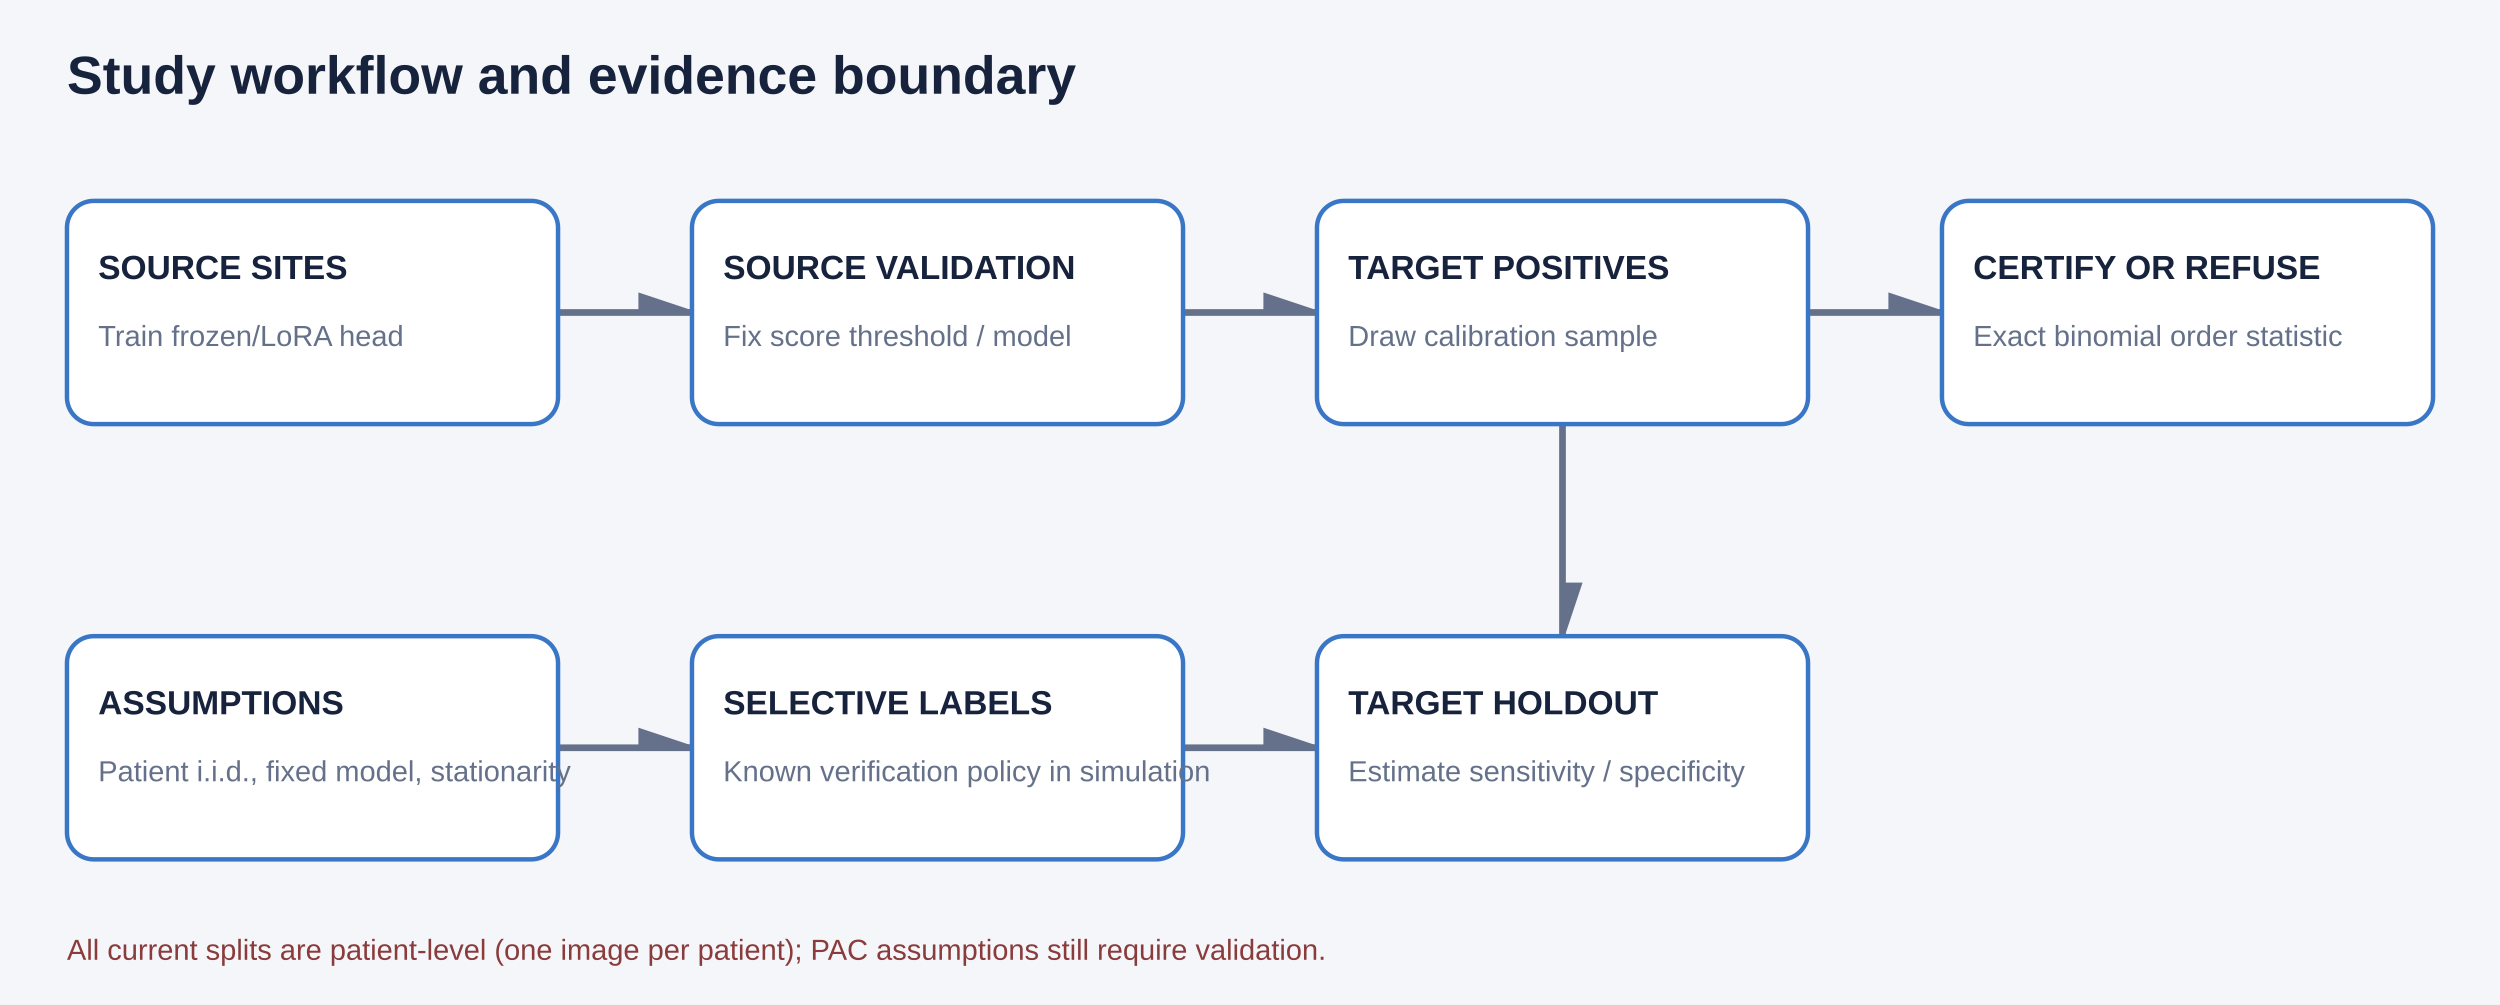
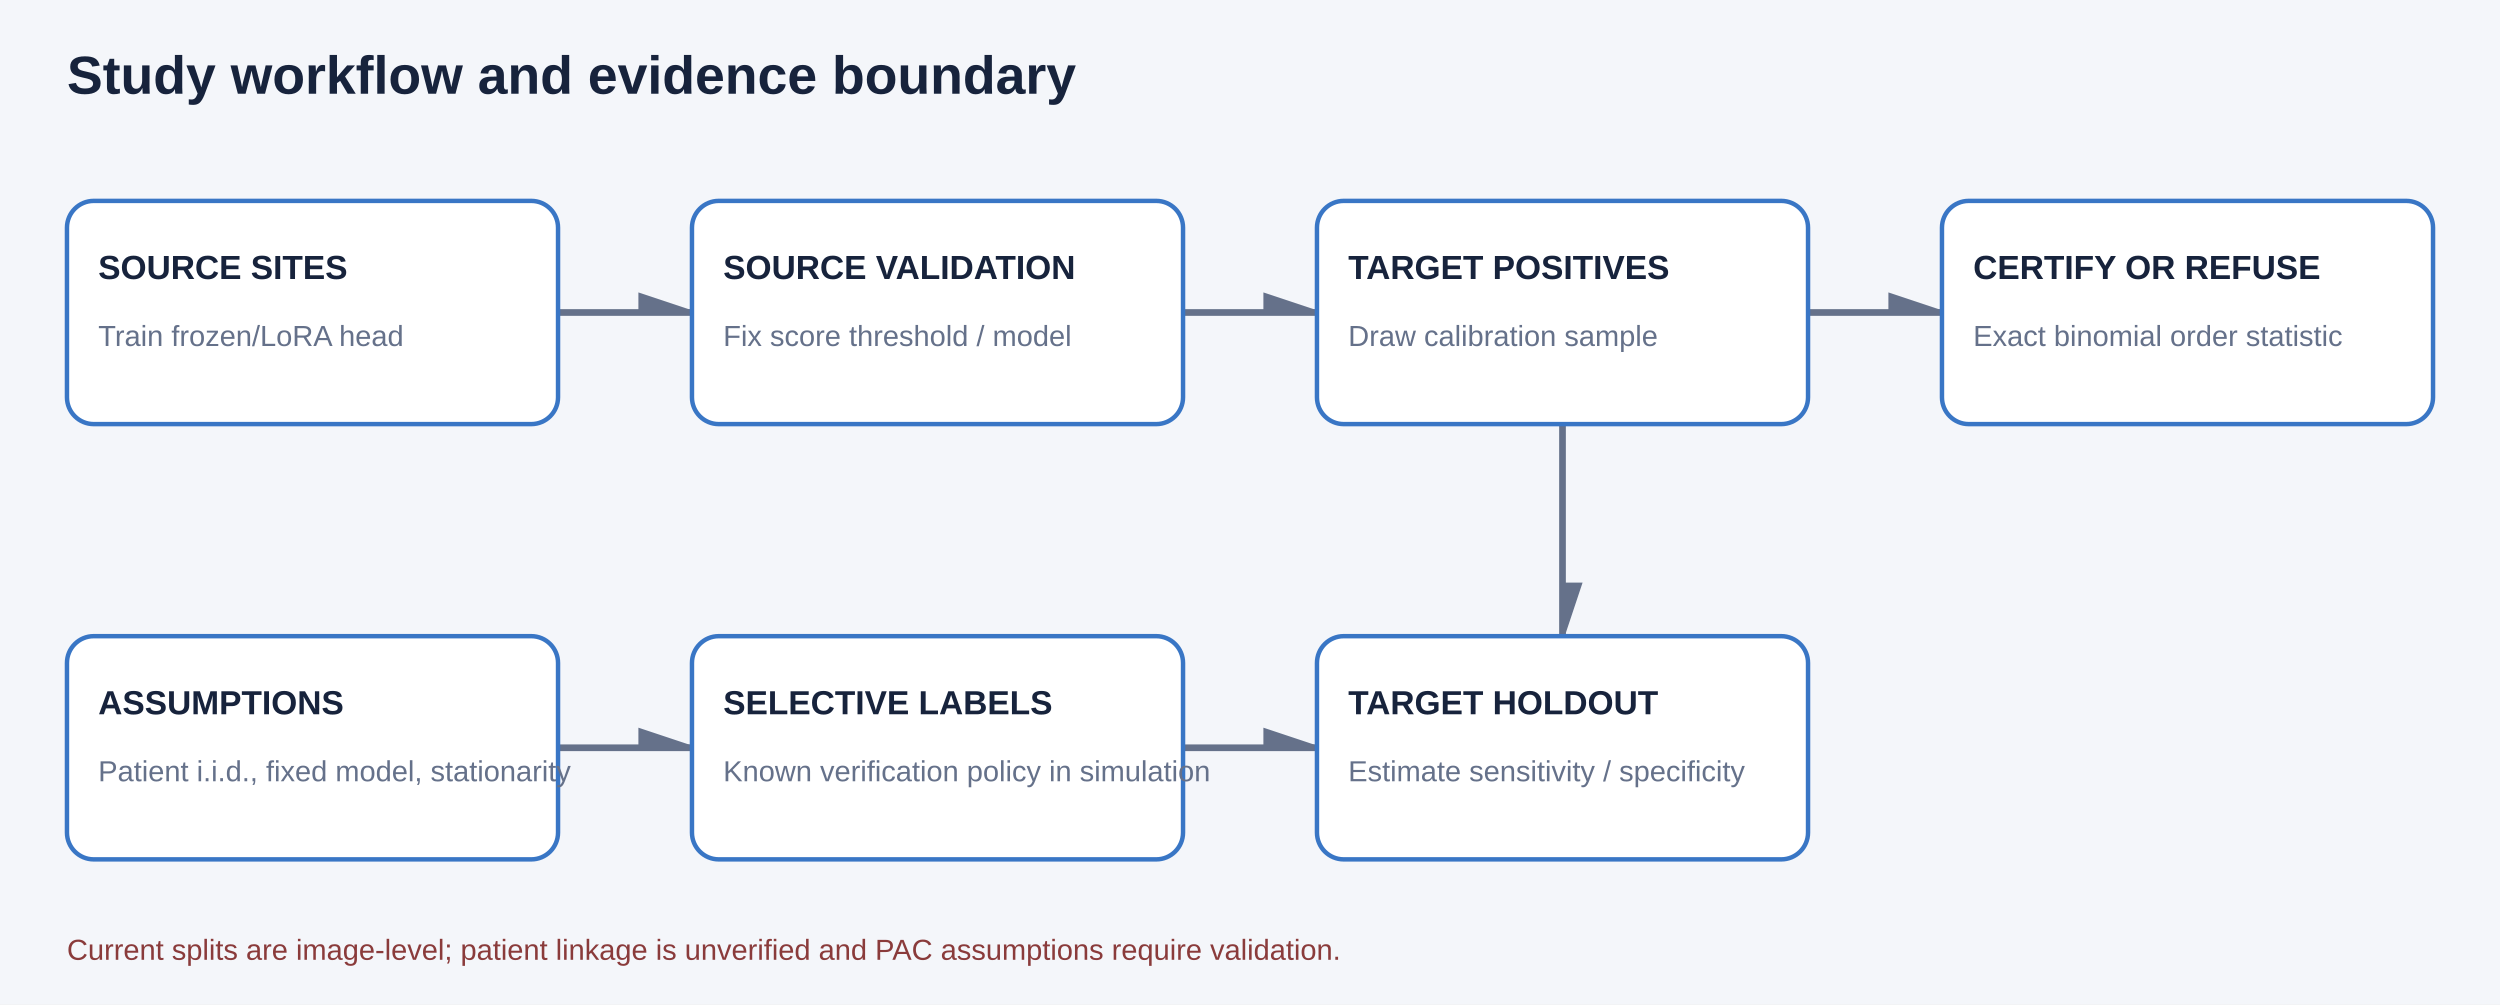
<svg xmlns="http://www.w3.org/2000/svg" width="1120" height="450" viewBox="0 0 1120 450">
  <rect width="1120" height="450" fill="#f4f6fa" />
  <text x="30" y="42" font-family="Arial" font-size="24" font-weight="bold" fill="#17233c">Study workflow and evidence boundary</text>
  <path d="M250 140 L310 140" stroke="#65718a" stroke-width="3" marker-end="url(#arrow)" />
  <path d="M530 140 L590 140" stroke="#65718a" stroke-width="3" marker-end="url(#arrow)" />
  <path d="M810 140 L870 140" stroke="#65718a" stroke-width="3" marker-end="url(#arrow)" />
  <path d="M700 190 L700 285" stroke="#65718a" stroke-width="3" marker-end="url(#arrow)" />
  <path d="M530 335 L590 335" stroke="#65718a" stroke-width="3" marker-end="url(#arrow)" />
  <path d="M250 335 L310 335" stroke="#65718a" stroke-width="3" marker-end="url(#arrow)" />
  <rect x="30" y="90" width="220" height="100" rx="12" fill="#ffffff" stroke="#3976c5" stroke-width="2" />
  <text x="44" y="125" font-family="Arial" font-size="15" font-weight="bold" fill="#17233c">SOURCE SITES</text>
  <text x="44" y="155" font-family="Arial" font-size="13" fill="#65718a">Train frozen/LoRA head</text>
  <rect x="310" y="90" width="220" height="100" rx="12" fill="#ffffff" stroke="#3976c5" stroke-width="2" />
  <text x="324" y="125" font-family="Arial" font-size="15" font-weight="bold" fill="#17233c">SOURCE VALIDATION</text>
  <text x="324" y="155" font-family="Arial" font-size="13" fill="#65718a">Fix score threshold / model</text>
  <rect x="590" y="90" width="220" height="100" rx="12" fill="#ffffff" stroke="#3976c5" stroke-width="2" />
  <text x="604" y="125" font-family="Arial" font-size="15" font-weight="bold" fill="#17233c">TARGET POSITIVES</text>
  <text x="604" y="155" font-family="Arial" font-size="13" fill="#65718a">Draw calibration sample</text>
  <rect x="870" y="90" width="220" height="100" rx="12" fill="#ffffff" stroke="#3976c5" stroke-width="2" />
  <text x="884" y="125" font-family="Arial" font-size="15" font-weight="bold" fill="#17233c">CERTIFY OR REFUSE</text>
  <text x="884" y="155" font-family="Arial" font-size="13" fill="#65718a">Exact binomial order statistic</text>
  <rect x="590" y="285" width="220" height="100" rx="12" fill="#ffffff" stroke="#3976c5" stroke-width="2" />
  <text x="604" y="320" font-family="Arial" font-size="15" font-weight="bold" fill="#17233c">TARGET HOLDOUT</text>
  <text x="604" y="350" font-family="Arial" font-size="13" fill="#65718a">Estimate sensitivity / specificity</text>
  <rect x="310" y="285" width="220" height="100" rx="12" fill="#ffffff" stroke="#3976c5" stroke-width="2" />
  <text x="324" y="320" font-family="Arial" font-size="15" font-weight="bold" fill="#17233c">SELECTIVE LABELS</text>
  <text x="324" y="350" font-family="Arial" font-size="13" fill="#65718a">Known verification policy in simulation</text>
  <rect x="30" y="285" width="220" height="100" rx="12" fill="#ffffff" stroke="#3976c5" stroke-width="2" />
  <text x="44" y="320" font-family="Arial" font-size="15" font-weight="bold" fill="#17233c">ASSUMPTIONS</text>
  <text x="44" y="350" font-family="Arial" font-size="13" fill="#65718a">Patient i.i.d., fixed model, stationarity</text>
  <defs>
    <marker id="arrow" markerWidth="10" height="10" refX="8" refY="3" orient="auto">
      <path d="M0,0 L0,6 L9,3 z" fill="#65718a" />
    </marker>
  </defs>
-   <text x="30" y="430" font-family="Arial" font-size="13" fill="#8a3b3b">All current splits are patient-level (one image per patient); PAC assumptions still require validation.</text>
+   <text x="30" y="430" font-family="Arial" font-size="13" fill="#8a3b3b">Current splits are image-level; patient linkage is unverified and PAC assumptions require validation.</text>
</svg>
